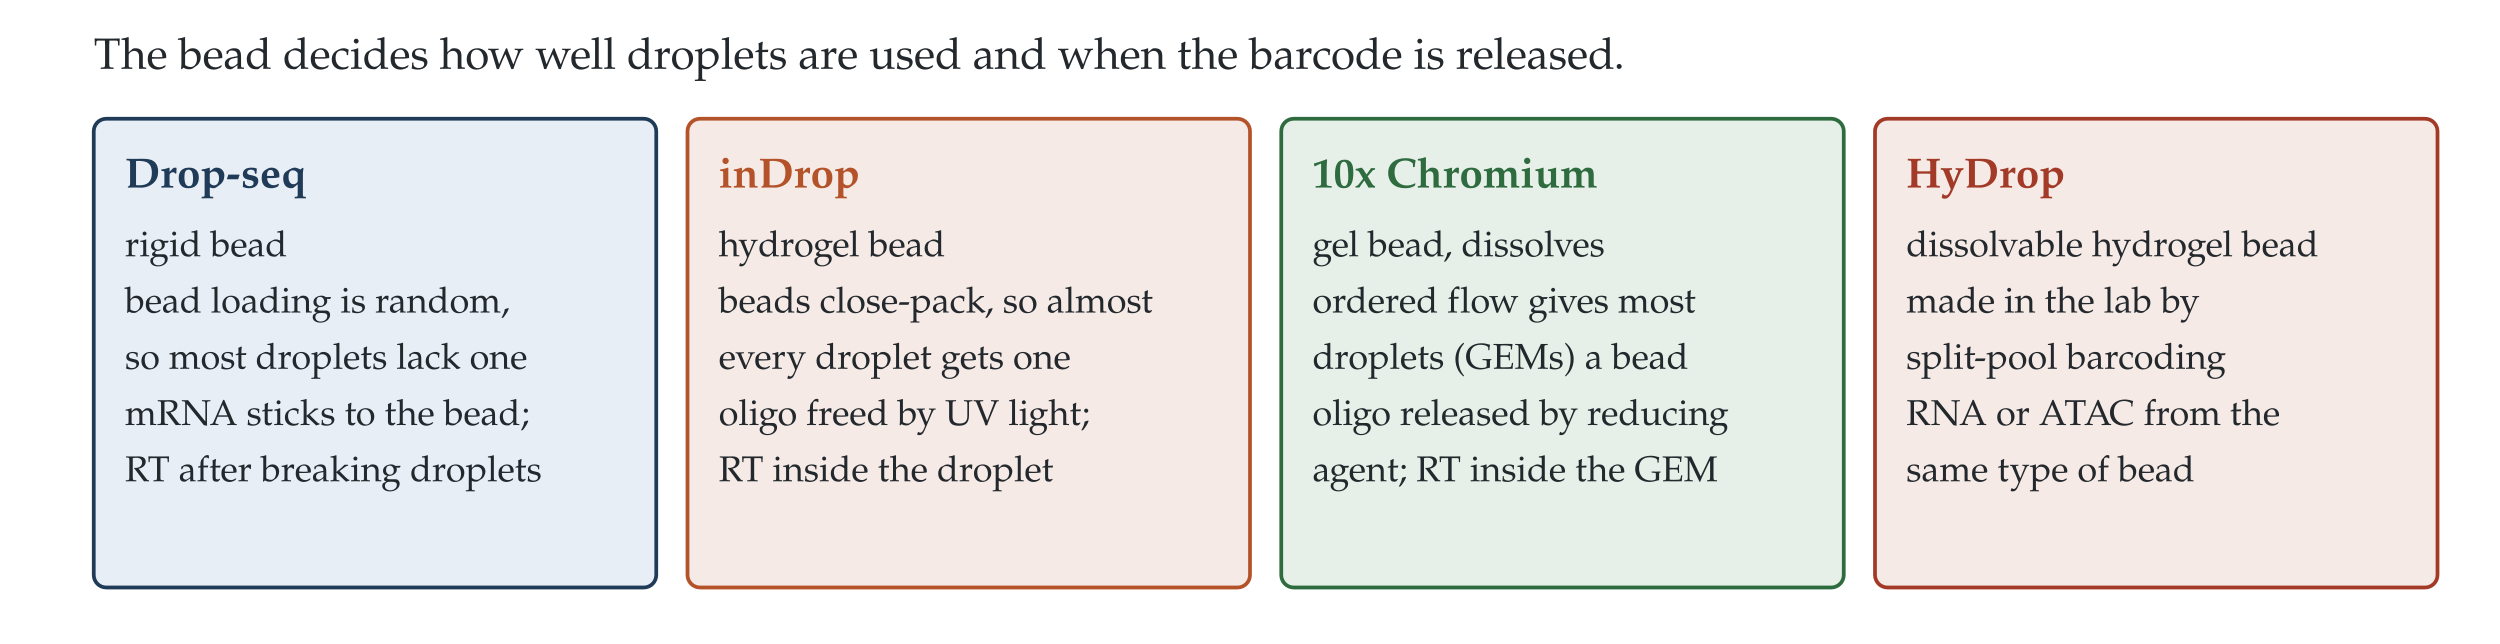
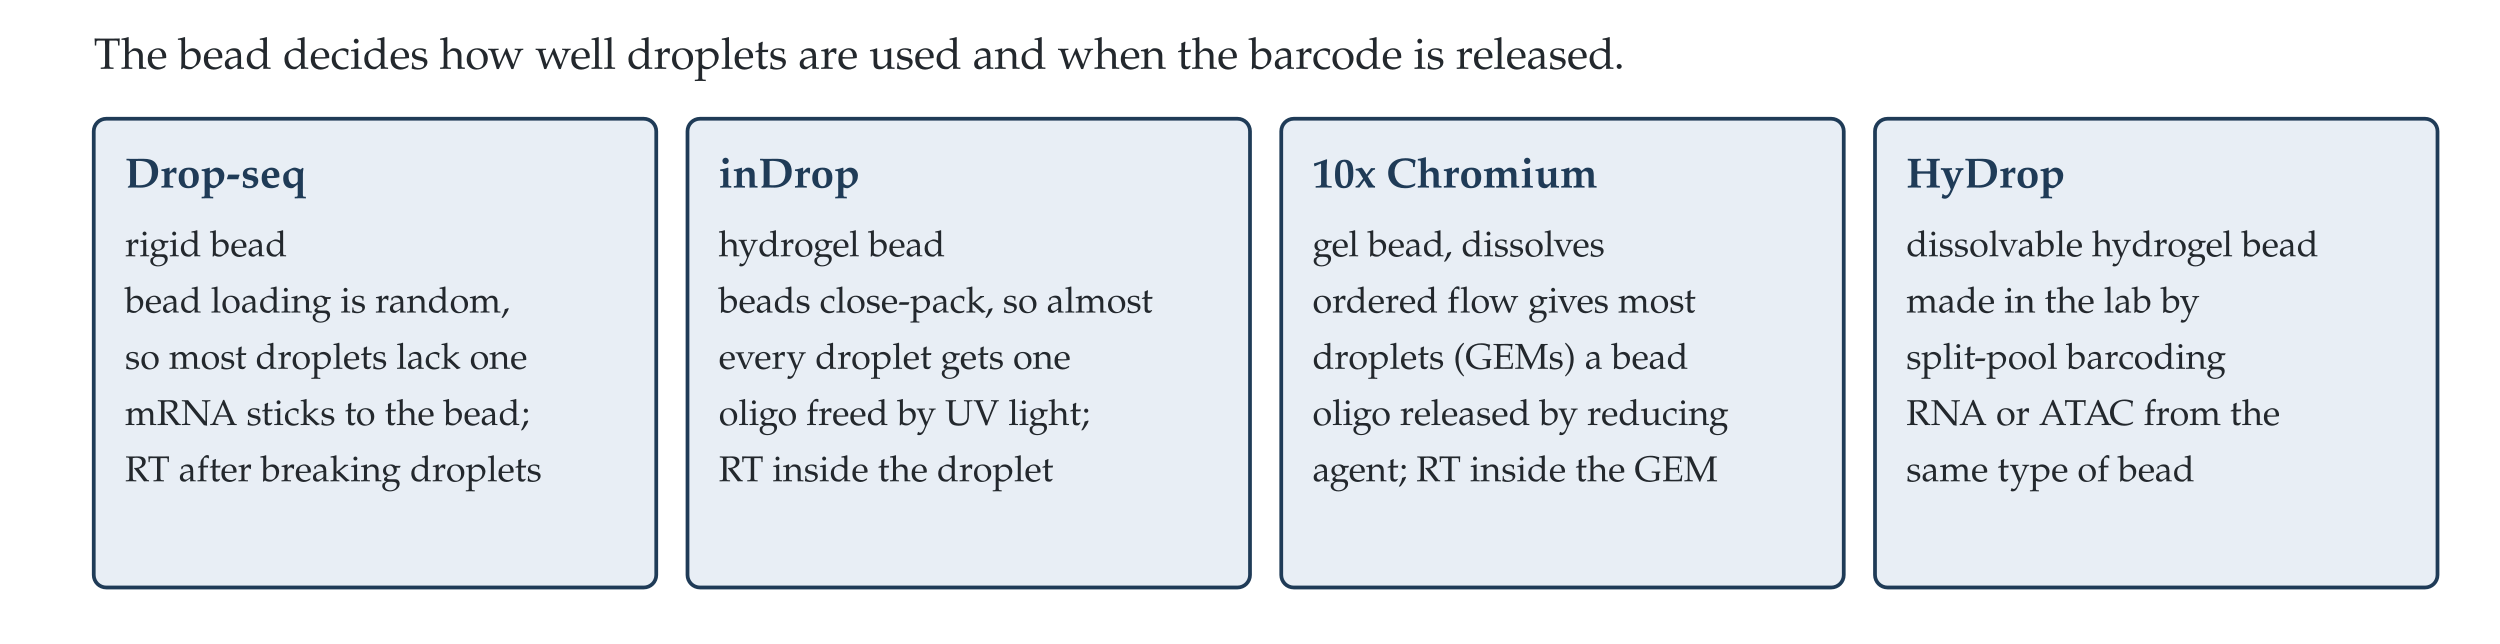
<svg xmlns="http://www.w3.org/2000/svg" viewBox="0 0 800 206" width="800" height="206" font-family="&quot;Palatino Linotype&quot;, &quot;Book Antiqua&quot;, Palatino, FreeSerif, serif" fill="#23282d">
  <rect width="800" height="206" fill="none" />
  <text x="30" y="22" font-size="14" fill="#23282d">The bead decides how well droplets are used and when the barcode is released.</text>
  <rect x="30" y="38" width="180" height="150" rx="4" fill="#e8eef5" stroke="#1f3b57" stroke-width="1.2" />
  <text x="40" y="60" font-size="13.5" fill="#1f3b57" font-weight="bold">Drop-seq</text>
  <text x="40" y="82" font-size="11.5" fill="#23282d">rigid bead</text>
  <text x="40" y="100.0" font-size="11.5" fill="#23282d">bead loading is random,</text>
  <text x="40" y="118.0" font-size="11.5" fill="#23282d">so most droplets lack one</text>
  <text x="40" y="136.0" font-size="11.5" fill="#23282d">mRNA sticks to the bead;</text>
  <text x="40" y="154.0" font-size="11.5" fill="#23282d">RT after breaking droplets</text>
-   <rect x="220" y="38" width="180" height="150" rx="4" fill="#f5eae6" stroke="#b4532a" stroke-width="1.2" />
-   <text x="230" y="60" font-size="13.5" fill="#b4532a" font-weight="bold">inDrop</text>
+   <rect x="220" y="38" width="180" height="150" rx="4" fill="#e8eef5" stroke="#1f3b57" stroke-width="1.2" />
+   <text x="230" y="60" font-size="13.5" fill="#1f3b57" font-weight="bold">inDrop</text>
  <text x="230" y="82" font-size="11.5" fill="#23282d">hydrogel bead</text>
  <text x="230" y="100" font-size="11.5" fill="#23282d">beads close-pack, so almost</text>
  <text x="230" y="118" font-size="11.5" fill="#23282d">every droplet gets one</text>
  <text x="230" y="136" font-size="11.5" fill="#23282d">oligo freed by UV light;</text>
  <text x="230" y="154" font-size="11.5" fill="#23282d">RT inside the droplet</text>
-   <rect x="410" y="38" width="180" height="150" rx="4" fill="#e6f0e8" stroke="#2e6b3f" stroke-width="1.2" />
-   <text x="420" y="60" font-size="13.5" fill="#2e6b3f" font-weight="bold">10x Chromium</text>
+   <rect x="410" y="38" width="180" height="150" rx="4" fill="#e8eef5" stroke="#1f3b57" stroke-width="1.2" />
+   <text x="420" y="60" font-size="13.5" fill="#1f3b57" font-weight="bold">10x Chromium</text>
  <text x="420" y="82" font-size="11.5" fill="#23282d">gel bead, dissolves</text>
  <text x="420" y="100" font-size="11.5" fill="#23282d">ordered flow gives most</text>
  <text x="420" y="118" font-size="11.5" fill="#23282d">droplets (GEMs) a bead</text>
  <text x="420" y="136" font-size="11.5" fill="#23282d">oligo released by reducing</text>
  <text x="420" y="154" font-size="11.5" fill="#23282d">agent; RT inside the GEM</text>
-   <rect x="600" y="38" width="180" height="150" rx="4" fill="#f5eae6" stroke="#a33a28" stroke-width="1.2" />
-   <text x="610" y="60" font-size="13.5" fill="#a33a28" font-weight="bold">HyDrop</text>
+   <rect x="600" y="38" width="180" height="150" rx="4" fill="#e8eef5" stroke="#1f3b57" stroke-width="1.2" />
+   <text x="610" y="60" font-size="13.5" fill="#1f3b57" font-weight="bold">HyDrop</text>
  <text x="610" y="82" font-size="11.5" fill="#23282d">dissolvable hydrogel bead</text>
  <text x="610" y="100" font-size="11.5" fill="#23282d">made in the lab by</text>
  <text x="610" y="118" font-size="11.5" fill="#23282d">split-pool barcoding</text>
  <text x="610" y="136" font-size="11.5" fill="#23282d">RNA or ATAC from the</text>
  <text x="610" y="154" font-size="11.5" fill="#23282d">same type of bead</text>
</svg>
